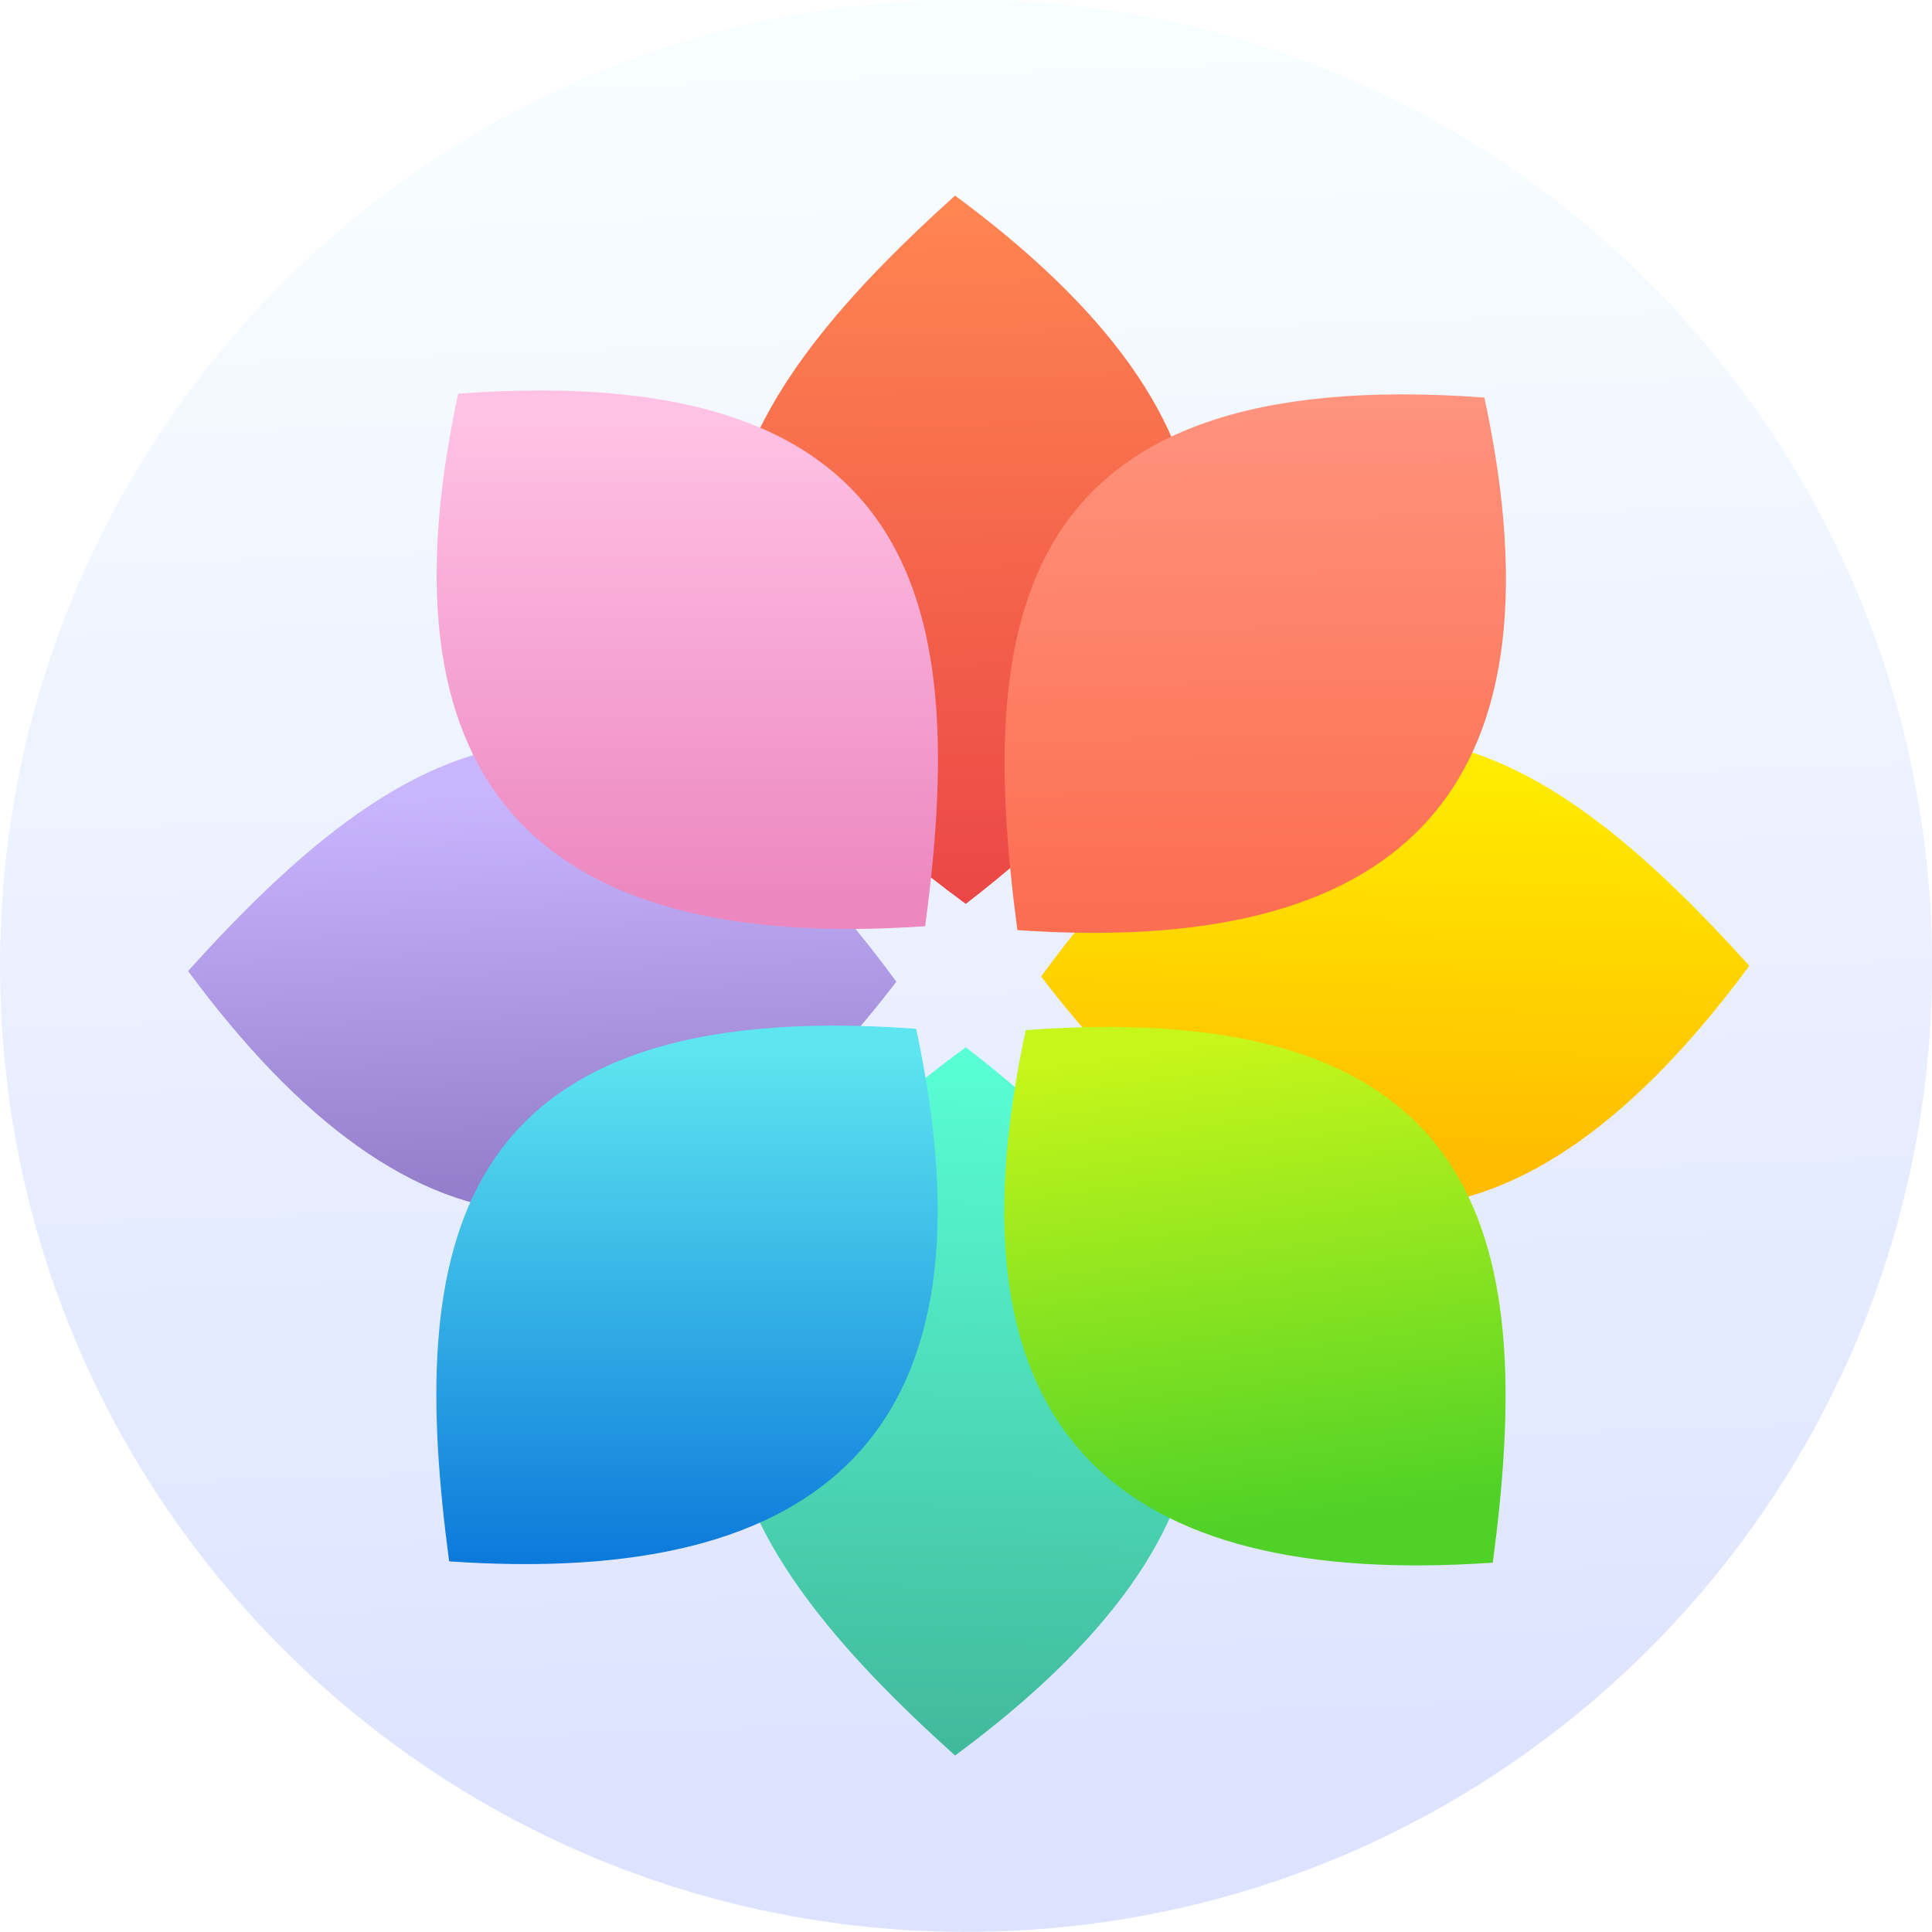
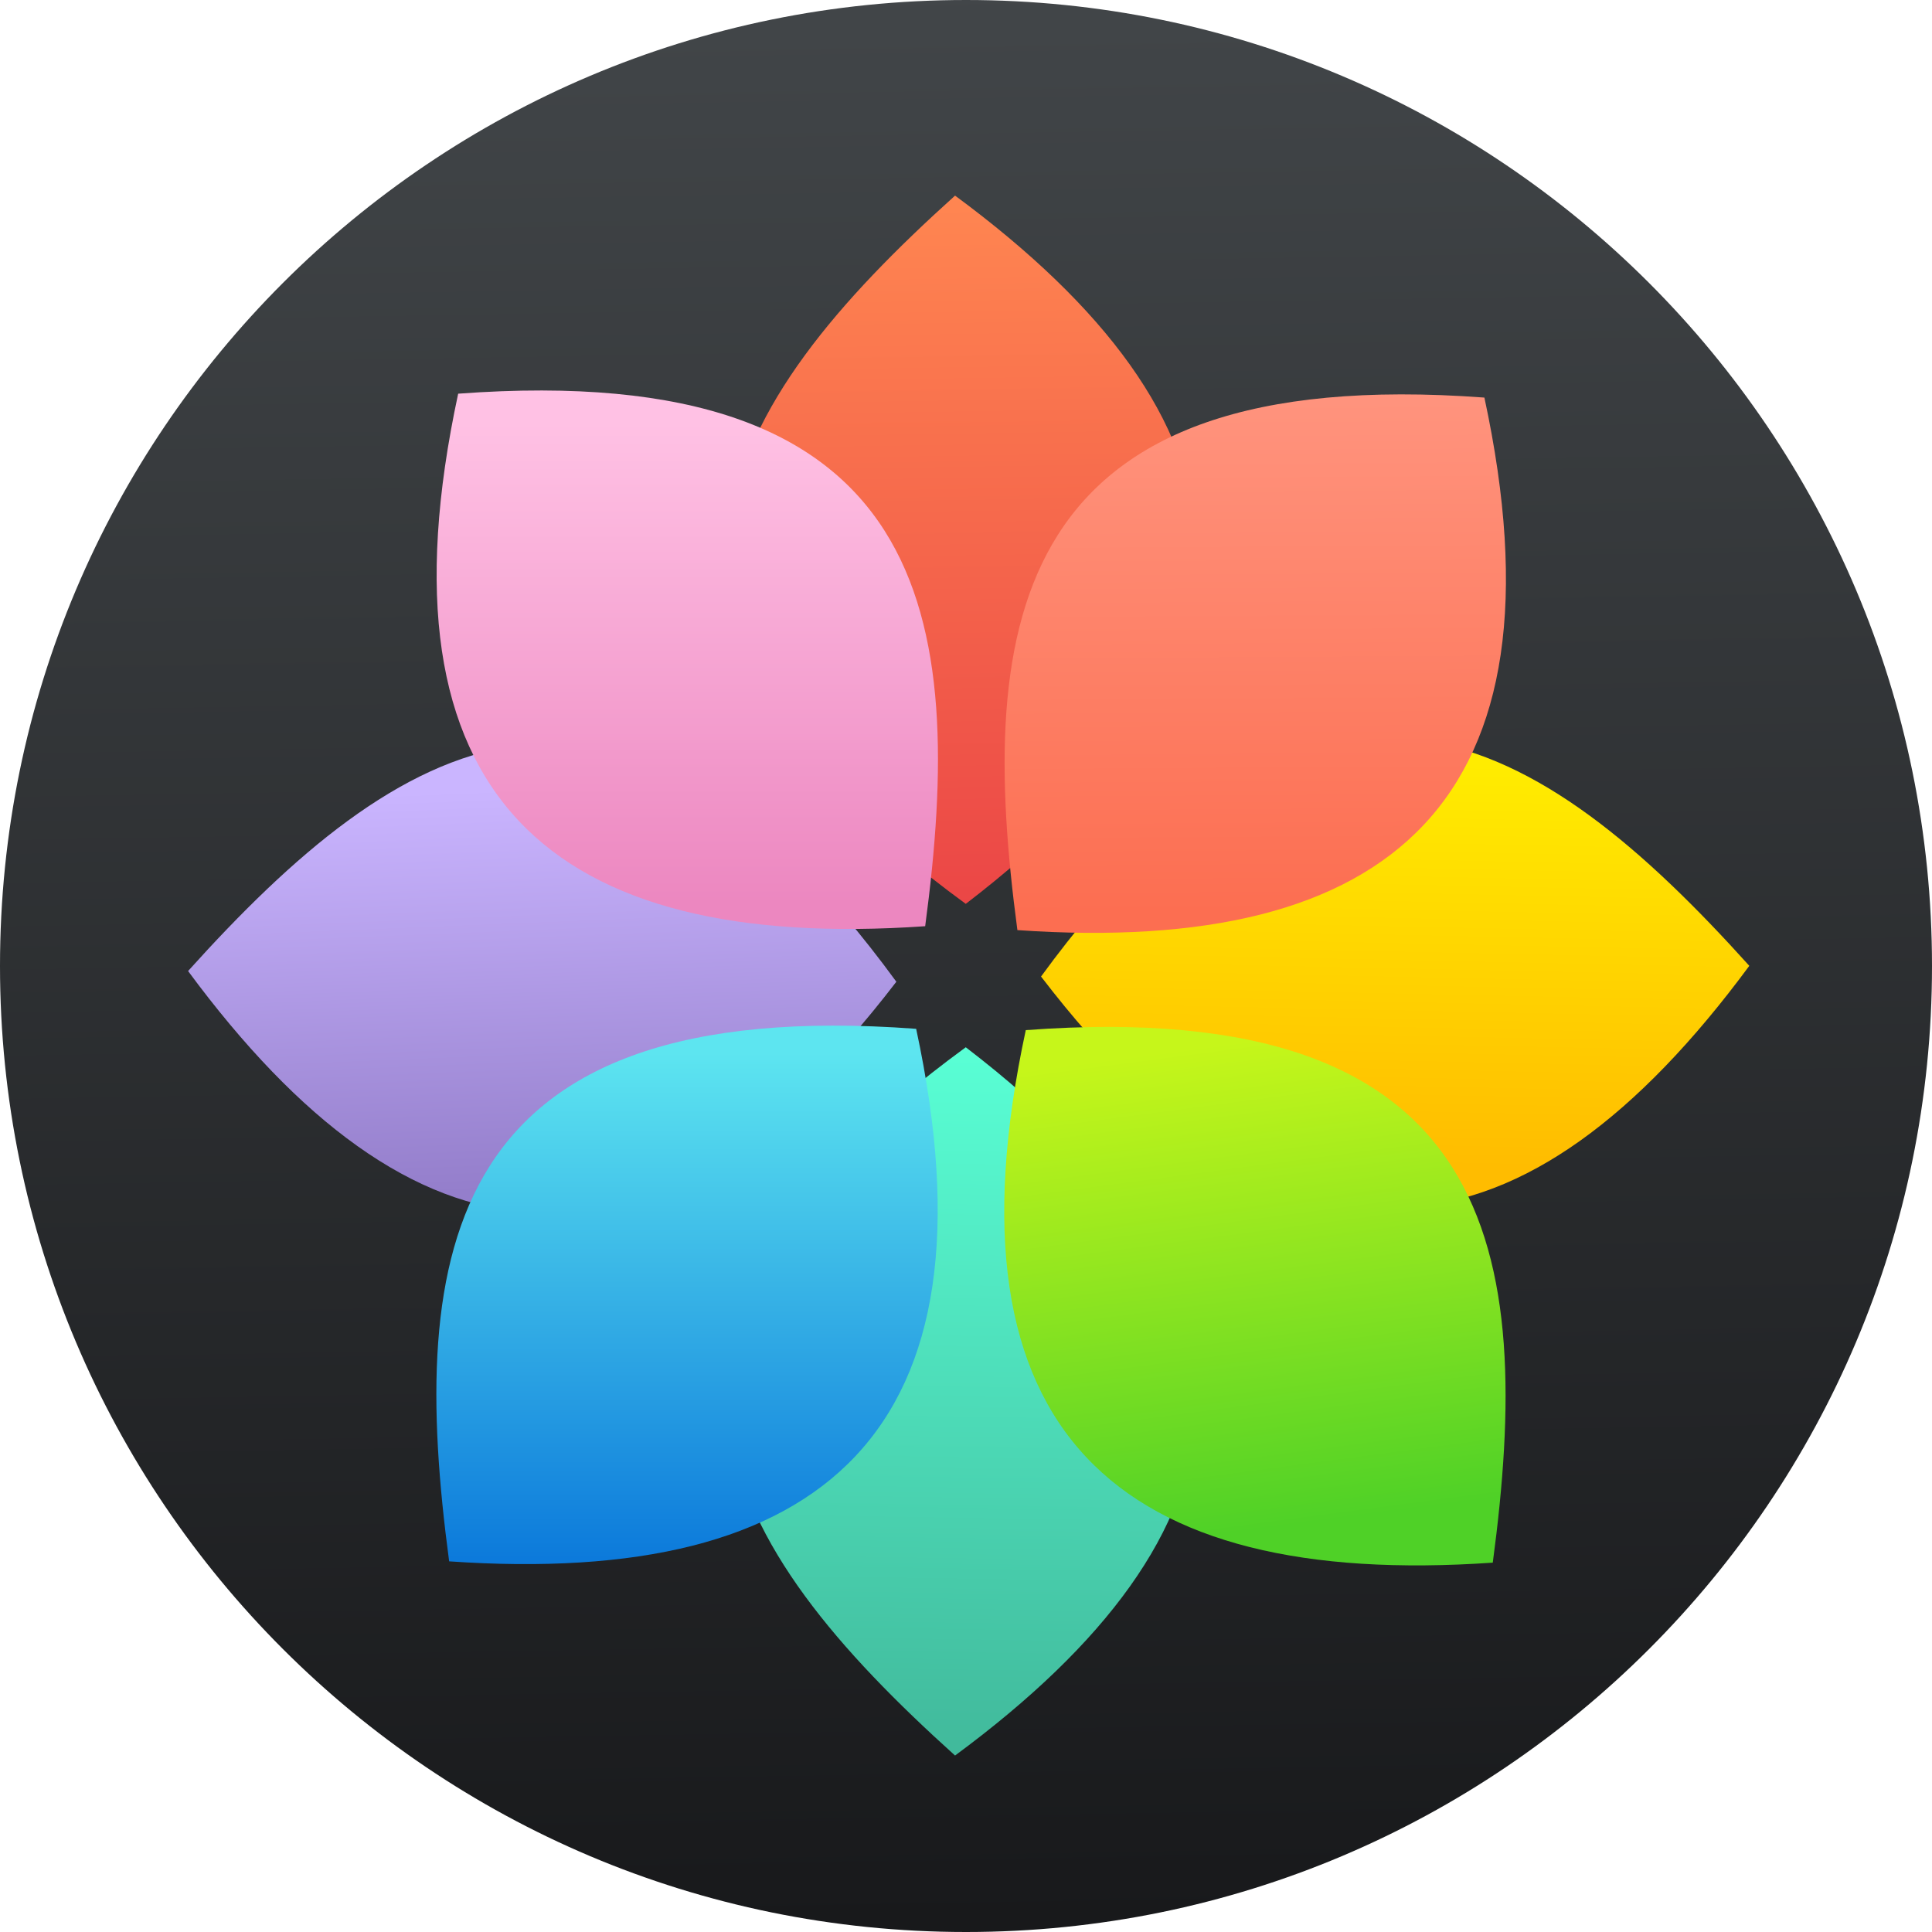
<svg xmlns="http://www.w3.org/2000/svg" viewBox="0 0 48 48">
  <defs>
-     <linearGradient id="8" x1="405.3" y1="530.91" x2="405.25" y2="523.04" gradientUnits="userSpaceOnUse">
-       <stop stop-color="#fc6e51" />
-       <stop offset="1" stop-color="#ff937d" />
+     <linearGradient id="8" x1="23.797" y1="47.797" x2="22.983" y2="-.407" gradientUnits="userSpaceOnUse">
+       <stop stop-color="#18191b" />
+       <stop stop-color="#424649" offset="1" />
    </linearGradient>
-     <linearGradient id="5" x1="400.45" y1="543.89" x2="400.62" y2="532.99" gradientUnits="userSpaceOnUse">
-       <stop stop-color="#41b99b" />
-       <stop offset="1" stop-color="#59ffd5" />
+     <linearGradient id="5" x1="400.62" y1="530.78" x2="400.45" y2="519.87" gradientUnits="userSpaceOnUse">
+       <stop stop-color="#eb4646" />
+       <stop offset="1" stop-color="#ff8651" />
    </linearGradient>
-     <linearGradient id="7" y1="530.78" x2="0" y2="523.38" gradientUnits="userSpaceOnUse">
-       <stop stop-color="#ec87c0" />
-       <stop offset="1" stop-color="#ffc1e4" />
+     <linearGradient id="7" y1="541.16" x2="0" y2="533.06" gradientUnits="userSpaceOnUse">
+       <stop stop-color="#0976da" />
+       <stop offset="1" stop-color="#5de5f0" />
    </linearGradient>
-     <linearGradient id="6" x1="394.52" y1="535.15" x2="394.27" y2="528.97" gradientUnits="userSpaceOnUse">
-       <stop stop-color="#947ecb" />
-       <stop offset="1" stop-color="#cab5ff" />
+     <linearGradient id="6" x1="405.15" y1="540.41" x2="404.17" y2="532.99" gradientUnits="userSpaceOnUse">
+       <stop stop-color="#4fd127" />
+       <stop offset="1" stop-color="#c6f61a" />
    </linearGradient>
    <linearGradient id="4" x1="406.49" y1="534.79" x2="406.62" y2="528.59" gradientUnits="userSpaceOnUse">
      <stop stop-color="#ffbc00" />
      <stop offset="1" stop-color="#ffec00" />
    </linearGradient>
-     <linearGradient id="3" x1="400.62" y1="530.78" x2="400.45" y2="519.87" gradientUnits="userSpaceOnUse">
-       <stop stop-color="#eb4646" />
-       <stop offset="1" stop-color="#ff8651" />
+     <linearGradient id="3" x1="394.52" y1="535.15" x2="394.27" y2="528.97" gradientUnits="userSpaceOnUse">
+       <stop stop-color="#947ecb" />
+       <stop offset="1" stop-color="#cab5ff" />
    </linearGradient>
-     <linearGradient id="0" x1="403.66" y1="545.75" x2="402.65" y2="517.44" gradientUnits="userSpaceOnUse">
-       <stop stop-color="#dce2ff" />
-       <stop offset="1" stop-color="#f8feff" />
+     <linearGradient id="0" x1="405.3" y1="530.91" x2="405.25" y2="523.04" gradientUnits="userSpaceOnUse">
+       <stop stop-color="#fc6e51" />
+       <stop offset="1" stop-color="#ff937d" />
    </linearGradient>
-     <linearGradient id="2" x1="405.15" y1="540.41" x2="404.17" y2="532.99" gradientUnits="userSpaceOnUse">
-       <stop stop-color="#4fd127" />
-       <stop offset="1" stop-color="#c6f61a" />
+     <linearGradient id="2" y1="530.78" x2="0" y2="523.38" gradientUnits="userSpaceOnUse">
+       <stop stop-color="#ec87c0" />
+       <stop offset="1" stop-color="#ffc1e4" />
    </linearGradient>
-     <linearGradient id="1" y1="541.16" x2="0" y2="533.06" gradientUnits="userSpaceOnUse">
-       <stop stop-color="#0976da" />
-       <stop offset="1" stop-color="#5de5f0" />
+     <linearGradient id="1" x1="400.45" y1="543.89" x2="400.62" y2="532.99" gradientUnits="userSpaceOnUse">
+       <stop stop-color="#41b99b" />
+       <stop offset="1" stop-color="#59ffd5" />
    </linearGradient>
  </defs>
-   <g transform="matrix(1.61348 0 0 1.61348-622.39-833.94)">
-     <circle r="14.875" cy="531.73" cx="400.62" fill="url(#0)" />
-     <g fill-rule="evenodd">
-       <path d="m400.45 543.89c4.644-3.427 5.21-7.04.165-10.906-5.898 4.307-3.738 7.688-.165 10.906" fill="url(#5)" />
-       <path d="m400.45 519.87c4.644 3.427 5.21 7.04.165 10.906-5.898-4.307-3.738-7.688-.165-10.906" fill="url(#3)" />
-       <path d="m412.68 531.73c-3.427 4.644-7.04 5.21-10.906.165 4.307-5.898 7.688-3.738 10.906-.165" fill="url(#4)" />
-       <path d="m388.64 531.81c3.427 4.644 7.04 5.21 10.906.165-4.307-5.898-7.688-3.738-10.906-.165" fill="url(#6)" />
-       <path d="m399.99 531.12c-5.758.399-8.529-1.987-7.191-8.2 7.283-.54 7.828 3.434 7.191 8.2" fill="url(#7)" />
-       <path d="m392.66 540.9c5.758.399 8.529-1.987 7.191-8.2-7.283-.54-7.828 3.434-7.191 8.2" fill="url(#1)" />
-       <path d="m401.41 531.18c5.758.399 8.529-1.987 7.191-8.2-7.283-.54-7.828 3.434-7.191 8.2" fill="url(#8)" />
-       <path d="m408.73 540.92c-5.758.399-8.529-1.987-7.191-8.2 7.283-.54 7.828 3.434 7.191 8.2" fill="url(#2)" />
-     </g>
+   <ellipse cx="24" cy="24" rx="24" ry="24" fill="url(#8)" />
+   <g transform="matrix(1.61348 0 0 1.61348-622.39-833.94)" fill-rule="evenodd">
+     <path d="m400.45 543.89c4.644-3.427 5.21-7.04.165-10.906-5.898 4.307-3.738 7.688-.165 10.906" fill="url(#1)" />
+     <path d="m400.45 519.87c4.644 3.427 5.21 7.04.165 10.906-5.898-4.307-3.738-7.688-.165-10.906" fill="url(#5)" />
+     <path d="m412.68 531.73c-3.427 4.644-7.04 5.21-10.906.165 4.307-5.898 7.688-3.738 10.906-.165" fill="url(#4)" />
+     <path d="m388.64 531.81c3.427 4.644 7.04 5.21 10.906.165-4.307-5.898-7.688-3.738-10.906-.165" fill="url(#3)" />
+     <path d="m399.99 531.12c-5.758.399-8.529-1.987-7.191-8.2 7.283-.54 7.828 3.434 7.191 8.2" fill="url(#2)" />
+     <path d="m392.66 540.9c5.758.399 8.529-1.987 7.191-8.2-7.283-.54-7.828 3.434-7.191 8.2" fill="url(#7)" />
+     <path d="m401.41 531.18c5.758.399 8.529-1.987 7.191-8.2-7.283-.54-7.828 3.434-7.191 8.2" fill="url(#0)" />
+     <path d="m408.73 540.92c-5.758.399-8.529-1.987-7.191-8.2 7.283-.54 7.828 3.434 7.191 8.2" fill="url(#6)" />
  </g>
</svg>
